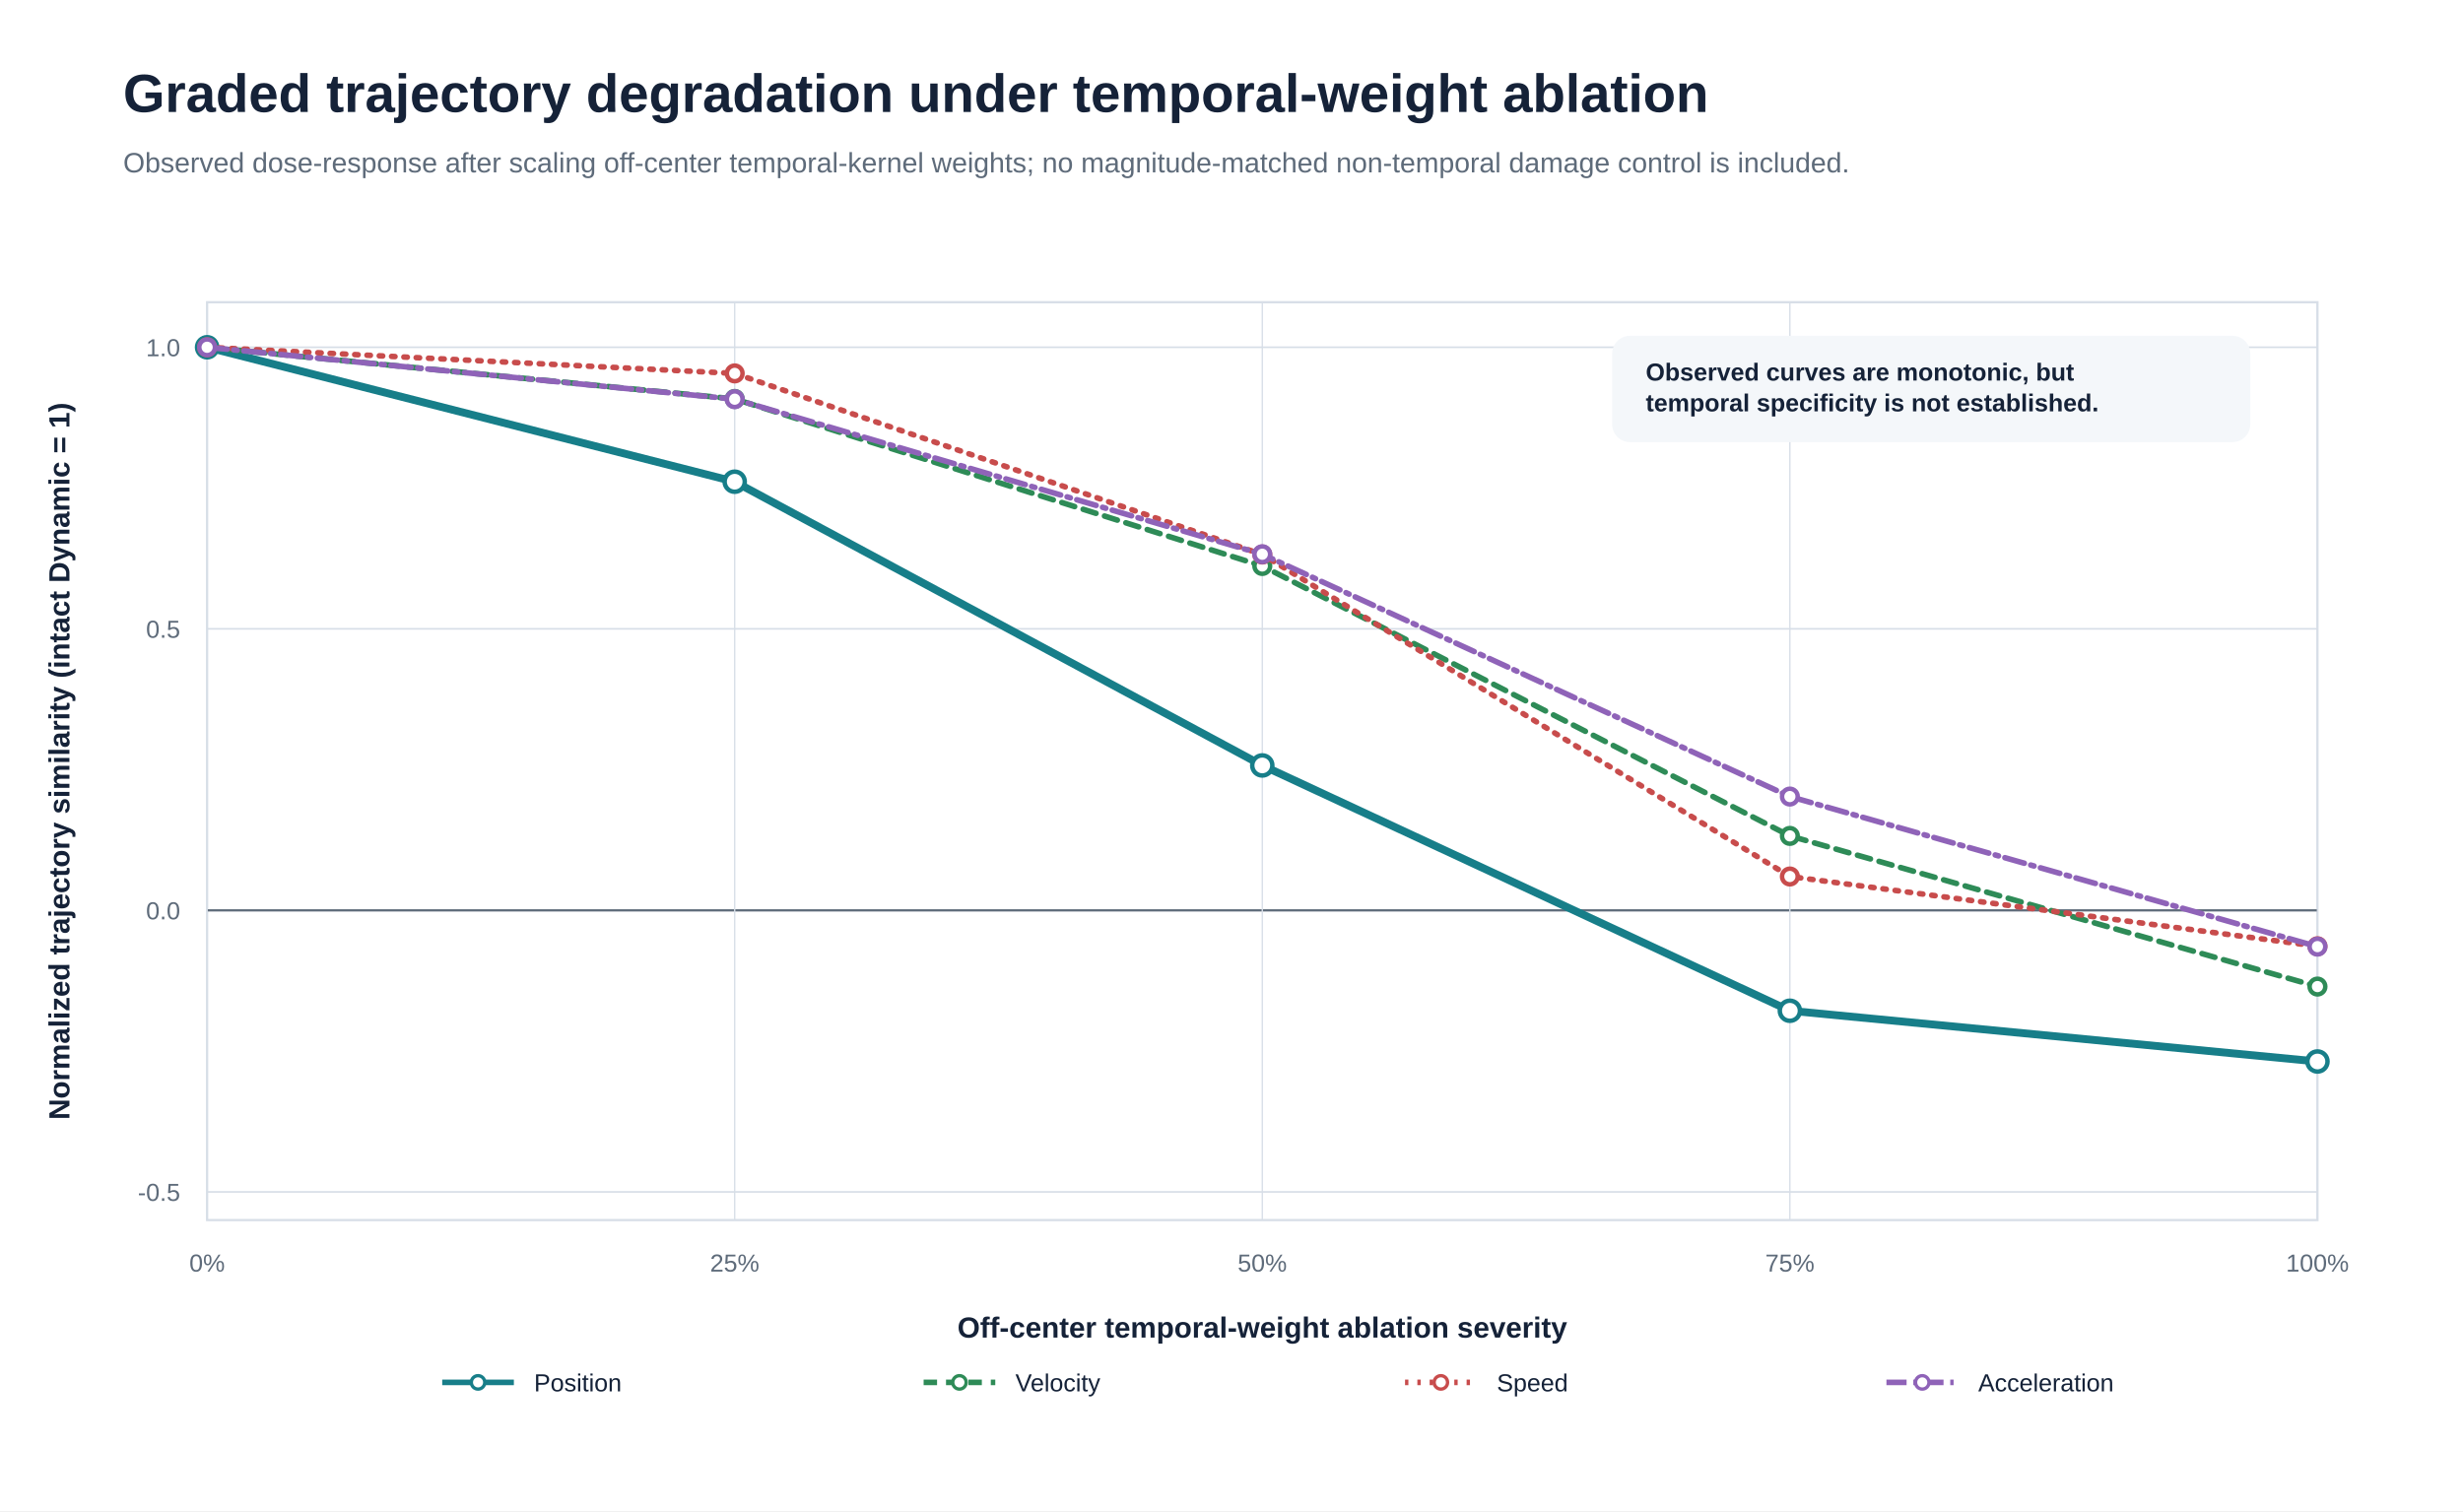
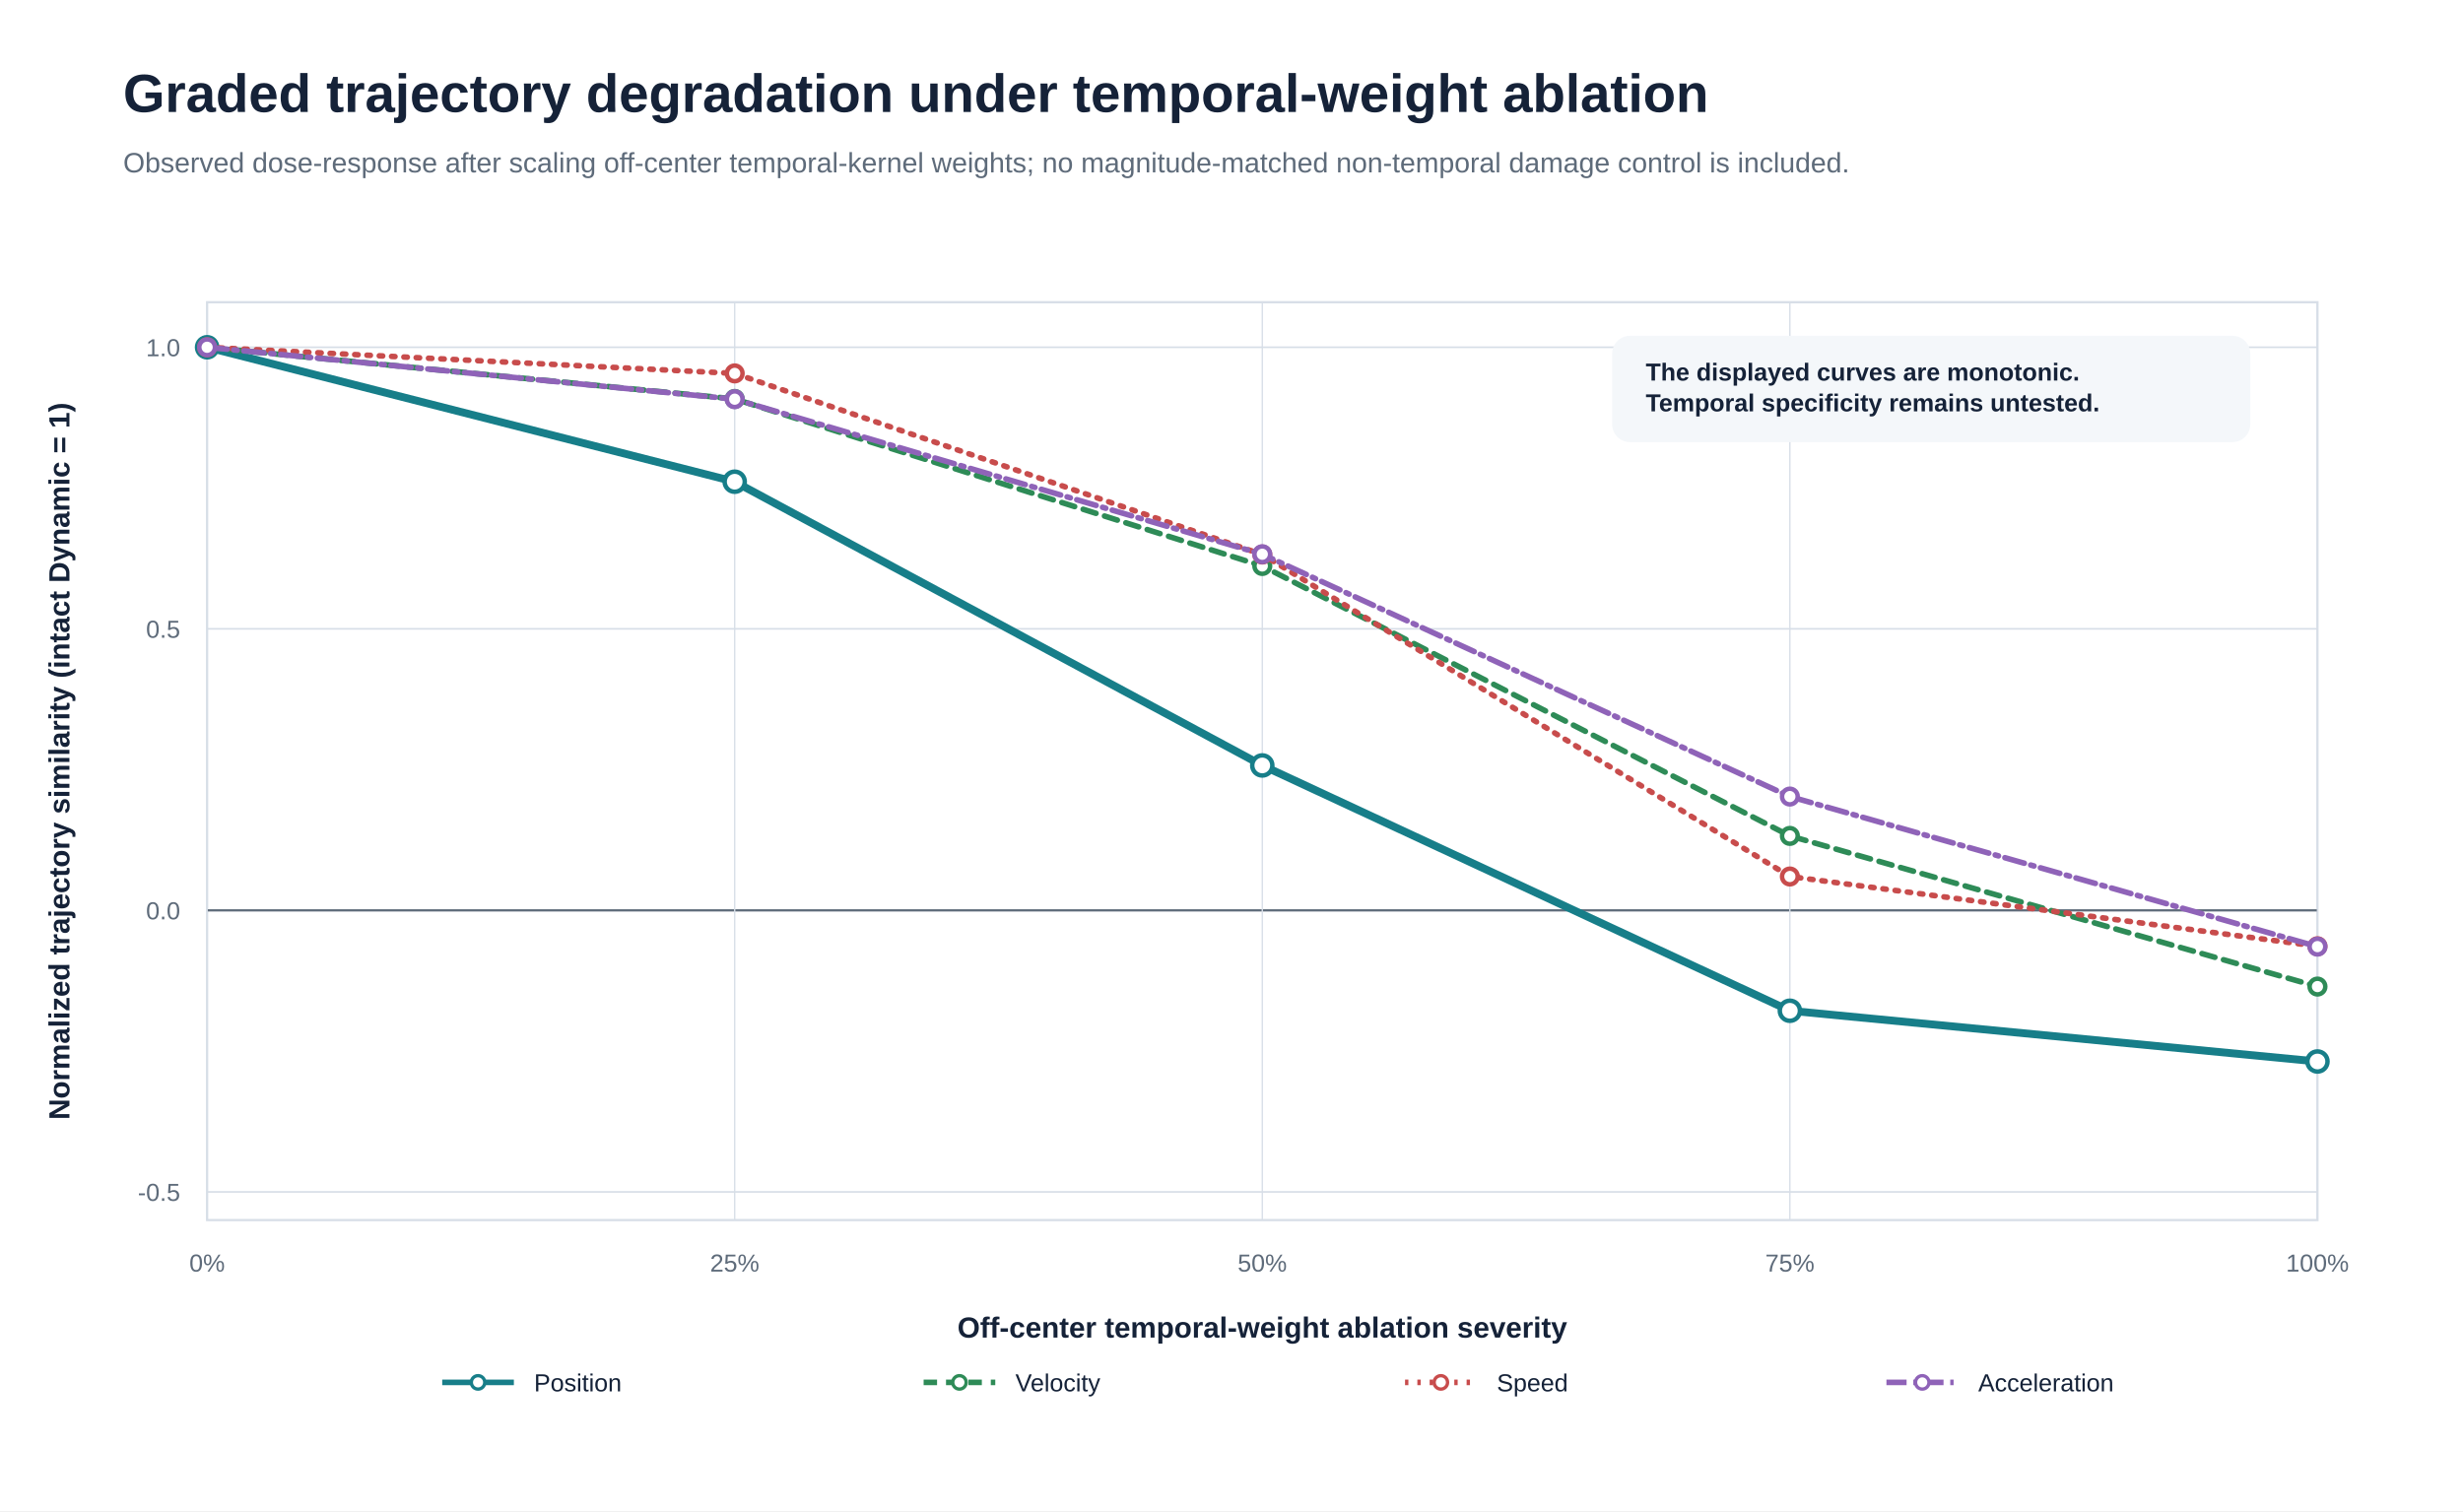
<svg xmlns="http://www.w3.org/2000/svg" width="2200" height="1350" viewBox="0 0 2200 1350" role="img" aria-labelledby="title desc">
  <defs>
    <filter id="shadow" x="-20%" y="-20%" width="140%" height="150%">
      <feDropShadow dx="0" dy="4" stdDeviation="5" flood-color="#152238" flood-opacity="0.10" />
    </filter>
    <marker id="arrow" viewBox="0 0 10 10" refX="8" refY="5" markerWidth="7" markerHeight="7" orient="auto">
      <path d="M 0 0 L 10 5 L 0 10 z" fill="#5E6B7A" />
    </marker>
    <pattern id="hatch" width="10" height="10" patternUnits="userSpaceOnUse" patternTransform="rotate(45)">
      <line x1="0" y1="0" x2="0" y2="10" stroke="#177E89" stroke-width="3" opacity="0.45" />
    </pattern>
  </defs>
  <rect width="100%" height="100%" fill="#FFFFFF" />
  <style>
    text { font-family: Arial, Helvetica, sans-serif; }
    .axis { font-size: 24px; fill: #5E6B7A; }
    .value { font-size: 24px; font-weight: 700; fill: #152238; }
  </style>
  <text x="110" y="100" text-anchor="start" font-size="48" font-weight="700" fill="#152238" class="">
    <tspan x="110" dy="0">Graded trajectory degradation under temporal-weight ablation</tspan>
  </text>
  <text x="110" y="154" text-anchor="start" font-size="25" font-weight="400" fill="#5E6B7A" class="">
    <tspan x="110" dy="0">Observed dose-response after scaling off-center temporal-kernel weights; no magnitude-matched non-temporal damage control is included.</tspan>
  </text>
  <rect x="185" y="270" width="1885" height="820" fill="#FFFFFF" stroke="#D7DEE7" stroke-width="2" />
  <line x1="185" y1="1064.847" x2="2070" y2="1064.847" stroke="#D7DEE7" stroke-width="1.5" />
  <text x="161" y="1072.847" text-anchor="end" font-size="22" fill="#5E6B7A">-0.5</text>
  <line x1="185" y1="813.313" x2="2070" y2="813.313" stroke="#5E6B7A" stroke-width="2" />
  <text x="161" y="821.313" text-anchor="end" font-size="22" fill="#5E6B7A">0.0</text>
  <line x1="185" y1="561.779" x2="2070" y2="561.779" stroke="#D7DEE7" stroke-width="1.5" />
  <text x="161" y="569.779" text-anchor="end" font-size="22" fill="#5E6B7A">0.5</text>
  <line x1="185" y1="310.245" x2="2070" y2="310.245" stroke="#D7DEE7" stroke-width="1.5" />
  <text x="161" y="318.245" text-anchor="end" font-size="22" fill="#5E6B7A">1.0</text>
  <line x1="185" y1="270" x2="185" y2="1090" stroke="#D7DEE7" stroke-width="1.2" />
  <text x="185" y="1136" text-anchor="middle" font-size="22" fill="#5E6B7A">0%</text>
  <line x1="656.25" y1="270" x2="656.25" y2="1090" stroke="#D7DEE7" stroke-width="1.2" />
  <text x="656.25" y="1136" text-anchor="middle" font-size="22" fill="#5E6B7A">25%</text>
  <line x1="1127.5" y1="270" x2="1127.5" y2="1090" stroke="#D7DEE7" stroke-width="1.2" />
  <text x="1127.5" y="1136" text-anchor="middle" font-size="22" fill="#5E6B7A">50%</text>
  <line x1="1598.75" y1="270" x2="1598.75" y2="1090" stroke="#D7DEE7" stroke-width="1.2" />
  <text x="1598.75" y="1136" text-anchor="middle" font-size="22" fill="#5E6B7A">75%</text>
  <line x1="2070" y1="270" x2="2070" y2="1090" stroke="#D7DEE7" stroke-width="1.2" />
  <text x="2070" y="1136" text-anchor="middle" font-size="22" fill="#5E6B7A">100%</text>
  <polyline points="185,310.245 656.25,430.354 1127.5,683.838 1598.75,902.995 2070,948.325" fill="none" stroke="#177E89" stroke-width="7" stroke-linecap="round" stroke-linejoin="round" />
  <circle cx="185" cy="310.245" r="9" fill="#FFFFFF" stroke="#177E89" stroke-width="4" />
  <circle cx="656.25" cy="430.354" r="9" fill="#FFFFFF" stroke="#177E89" stroke-width="4" />
  <circle cx="1127.5" cy="683.838" r="9" fill="#FFFFFF" stroke="#177E89" stroke-width="4" />
  <circle cx="1598.75" cy="902.995" r="9" fill="#FFFFFF" stroke="#177E89" stroke-width="4" />
  <circle cx="2070" cy="948.325" r="9" fill="#FFFFFF" stroke="#177E89" stroke-width="4" />
  <polyline points="185,310.245 656.25,356.406 1127.5,505.651 1598.75,746.784 2070,881.392" fill="none" stroke="#2E8B57" stroke-width="5" stroke-linecap="round" stroke-linejoin="round" stroke-dasharray="12 8" />
  <circle cx="185" cy="310.245" r="7" fill="#FFFFFF" stroke="#2E8B57" stroke-width="4" />
  <circle cx="656.25" cy="356.406" r="7" fill="#FFFFFF" stroke="#2E8B57" stroke-width="4" />
  <circle cx="1127.5" cy="505.651" r="7" fill="#FFFFFF" stroke="#2E8B57" stroke-width="4" />
  <circle cx="1598.75" cy="746.784" r="7" fill="#FFFFFF" stroke="#2E8B57" stroke-width="4" />
  <circle cx="2070" cy="881.392" r="7" fill="#FFFFFF" stroke="#2E8B57" stroke-width="4" />
  <polyline points="185,310.245 656.25,333.59 1127.5,495.417 1598.75,783.047 2070,845.37" fill="none" stroke="#C84C4C" stroke-width="5" stroke-linecap="round" stroke-linejoin="round" stroke-dasharray="3 8" />
  <circle cx="185" cy="310.245" r="7" fill="#FFFFFF" stroke="#C84C4C" stroke-width="4" />
  <circle cx="656.25" cy="333.59" r="7" fill="#FFFFFF" stroke="#C84C4C" stroke-width="4" />
  <circle cx="1127.5" cy="495.417" r="7" fill="#FFFFFF" stroke="#C84C4C" stroke-width="4" />
  <circle cx="1598.75" cy="783.047" r="7" fill="#FFFFFF" stroke="#C84C4C" stroke-width="4" />
  <circle cx="2070" cy="845.37" r="7" fill="#FFFFFF" stroke="#C84C4C" stroke-width="4" />
  <polyline points="185,310.245 656.25,356.629 1127.5,495.143 1598.75,711.629 2070,845.691" fill="none" stroke="#8F63B8" stroke-width="5" stroke-linecap="round" stroke-linejoin="round" stroke-dasharray="18 6 3 6" />
  <circle cx="185" cy="310.245" r="7" fill="#FFFFFF" stroke="#8F63B8" stroke-width="4" />
  <circle cx="656.25" cy="356.629" r="7" fill="#FFFFFF" stroke="#8F63B8" stroke-width="4" />
  <circle cx="1127.5" cy="495.143" r="7" fill="#FFFFFF" stroke="#8F63B8" stroke-width="4" />
  <circle cx="1598.75" cy="711.629" r="7" fill="#FFFFFF" stroke="#8F63B8" stroke-width="4" />
  <circle cx="2070" cy="845.691" r="7" fill="#FFFFFF" stroke="#8F63B8" stroke-width="4" />
  <text x="1127.5" y="1195" text-anchor="middle" font-size="26" font-weight="700" fill="#152238">Off-center temporal-weight ablation severity</text>
  <text x="62" y="680" transform="rotate(-90 62 680)" text-anchor="middle" font-size="26" font-weight="700" fill="#152238">Normalized trajectory similarity (intact Dynamic = 1)</text>
  <line x1="395" y1="1235" x2="459" y2="1235" stroke="#177E89" stroke-width="5" />
  <circle cx="427" cy="1235" r="6" fill="#FFFFFF" stroke="#177E89" stroke-width="3" />
  <text x="477" y="1243" font-size="22" fill="#152238">Position</text>
  <line x1="825" y1="1235" x2="889" y2="1235" stroke="#2E8B57" stroke-width="5" stroke-dasharray="12 8" />
  <circle cx="857" cy="1235" r="6" fill="#FFFFFF" stroke="#2E8B57" stroke-width="3" />
  <text x="907" y="1243" font-size="22" fill="#152238">Velocity</text>
  <line x1="1255" y1="1235" x2="1319" y2="1235" stroke="#C84C4C" stroke-width="5" stroke-dasharray="3 8" />
  <circle cx="1287" cy="1235" r="6" fill="#FFFFFF" stroke="#C84C4C" stroke-width="3" />
  <text x="1337" y="1243" font-size="22" fill="#152238">Speed</text>
  <line x1="1685" y1="1235" x2="1749" y2="1235" stroke="#8F63B8" stroke-width="5" stroke-dasharray="18 6 3 6" />
  <circle cx="1717" cy="1235" r="6" fill="#FFFFFF" stroke="#8F63B8" stroke-width="3" />
  <text x="1767" y="1243" font-size="22" fill="#152238">Acceleration</text>
  <rect x="1440" y="300" width="570" height="95" rx="16" fill="#F4F7FA" />
  <text x="1470" y="340" text-anchor="start" font-size="22" font-weight="700" fill="#152238" class="">
-     <tspan x="1470" dy="0">Observed curves are monotonic, but</tspan>
-     <tspan x="1470" dy="27.5">temporal specificity is not established.</tspan>
+     <tspan x="1470" dy="0">The displayed curves are monotonic.</tspan>
+     <tspan x="1470" dy="27.5">Temporal specificity remains untested.</tspan>
  </text>
</svg>
